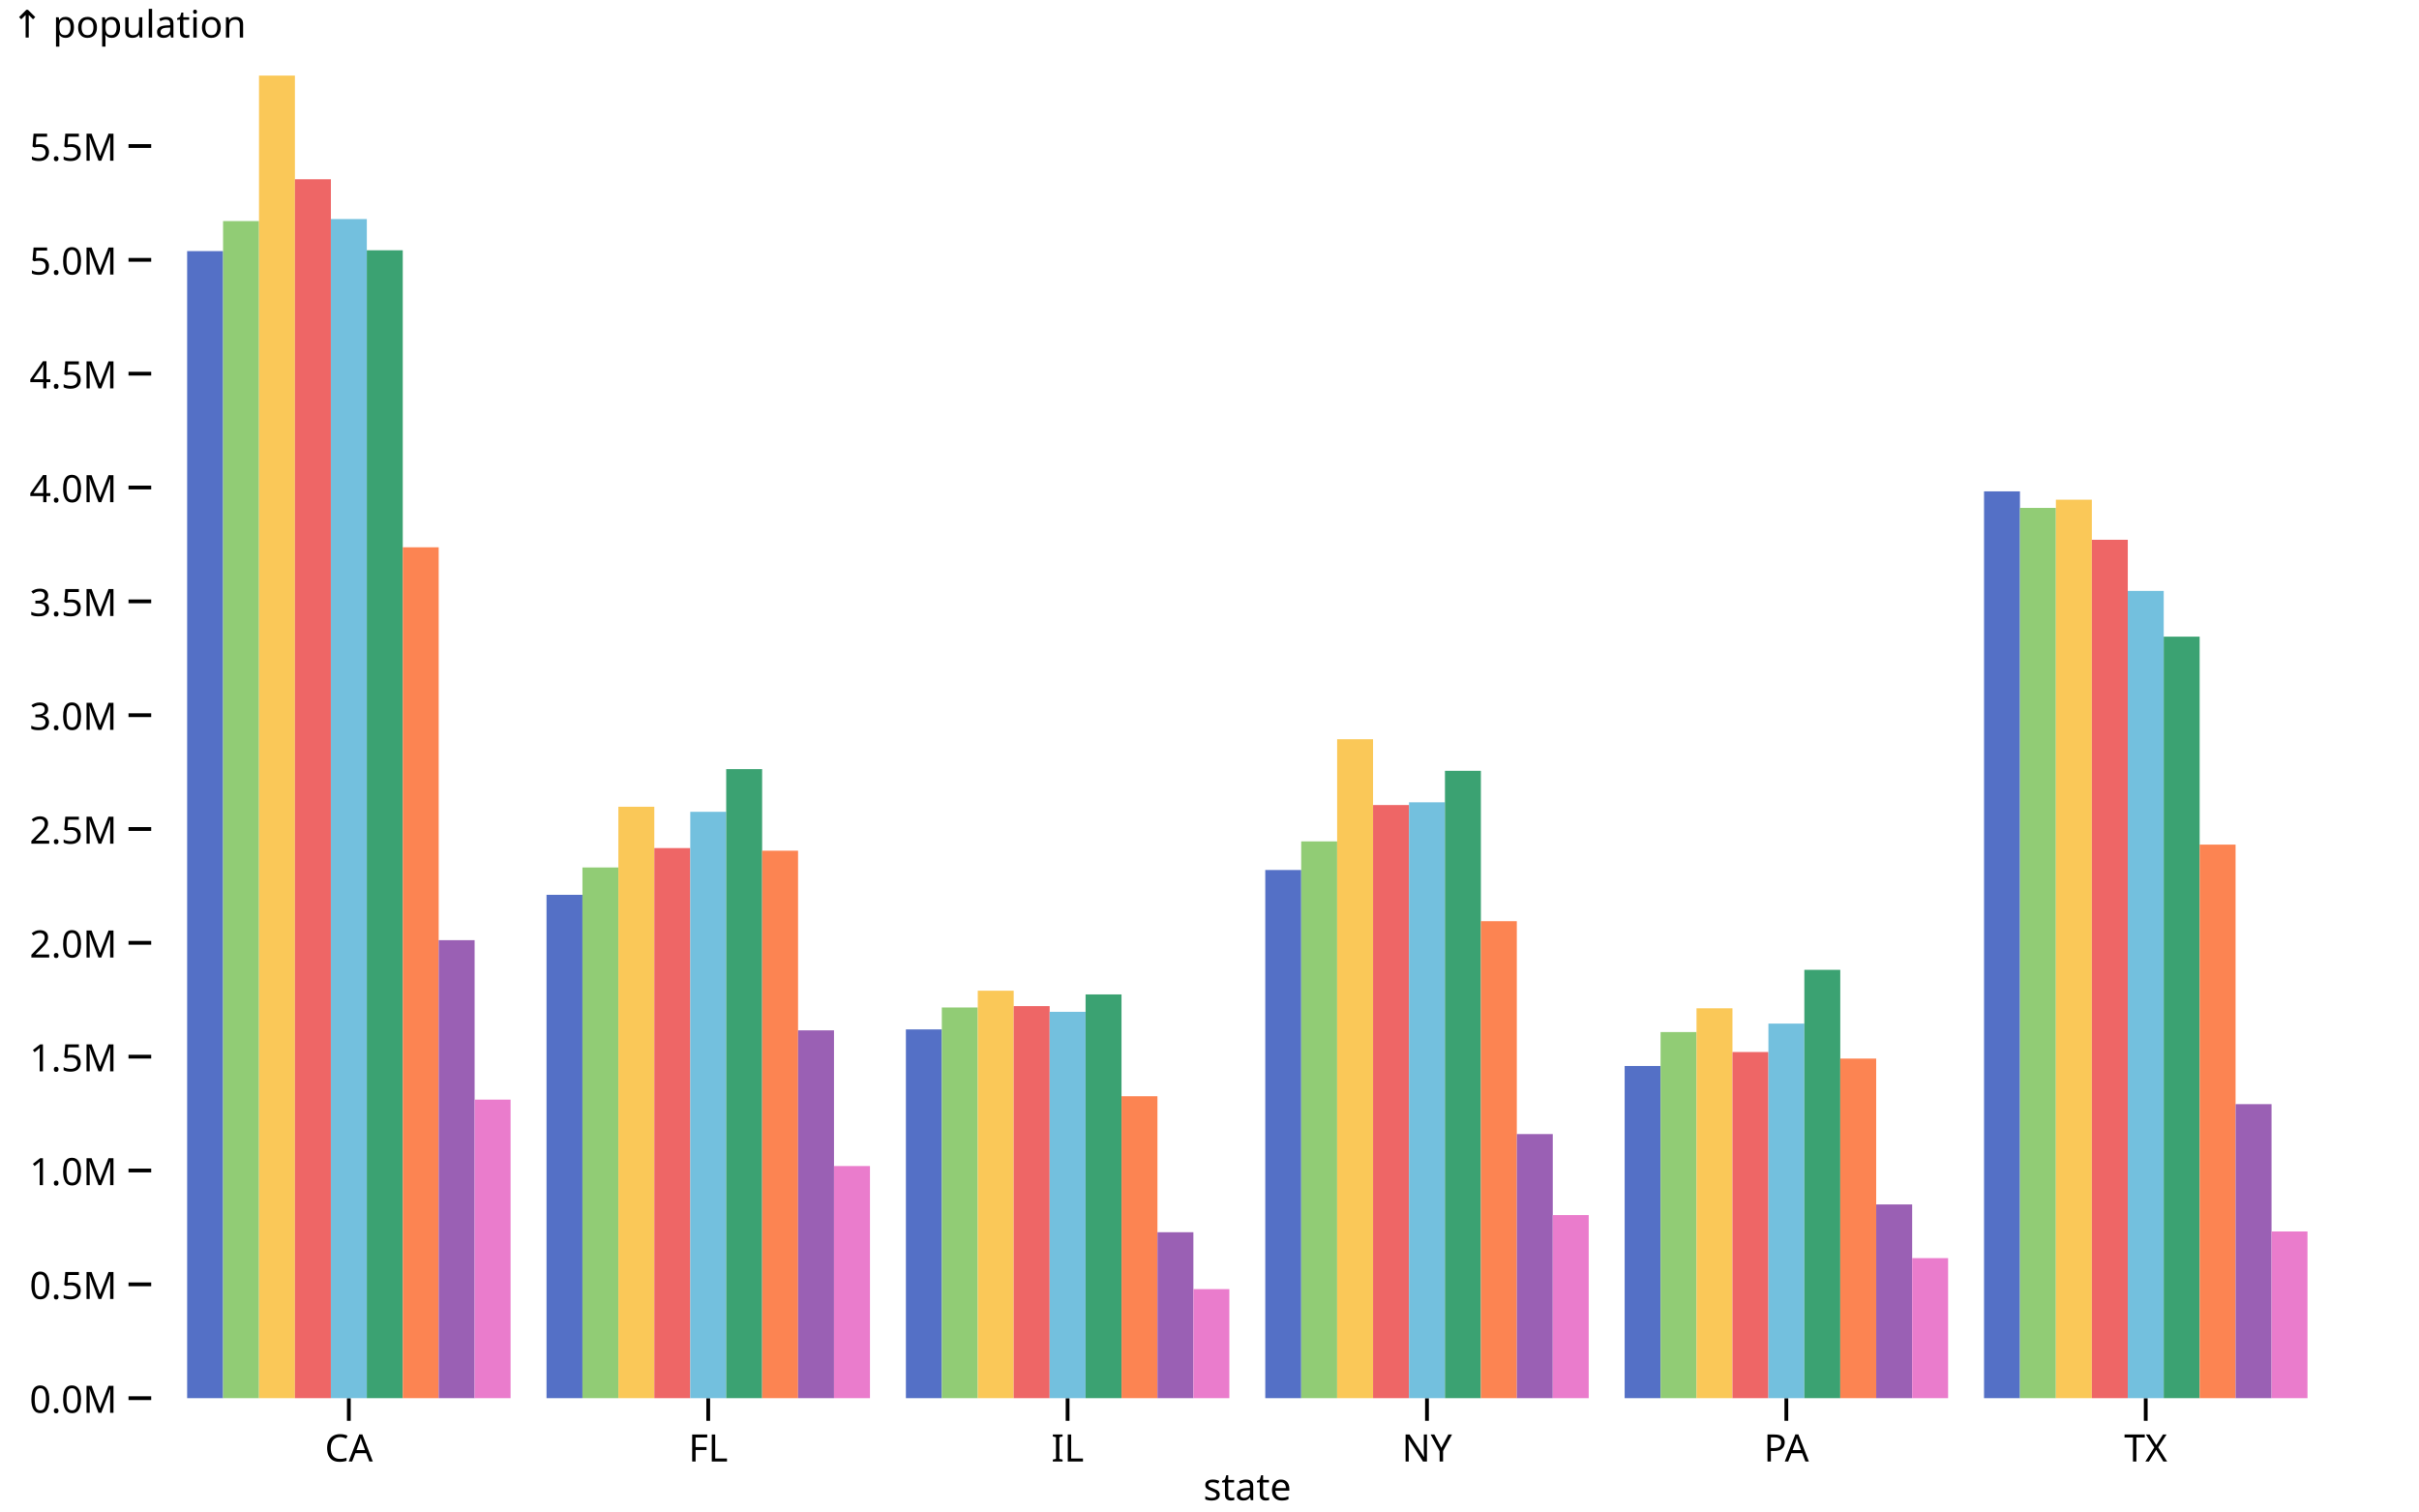
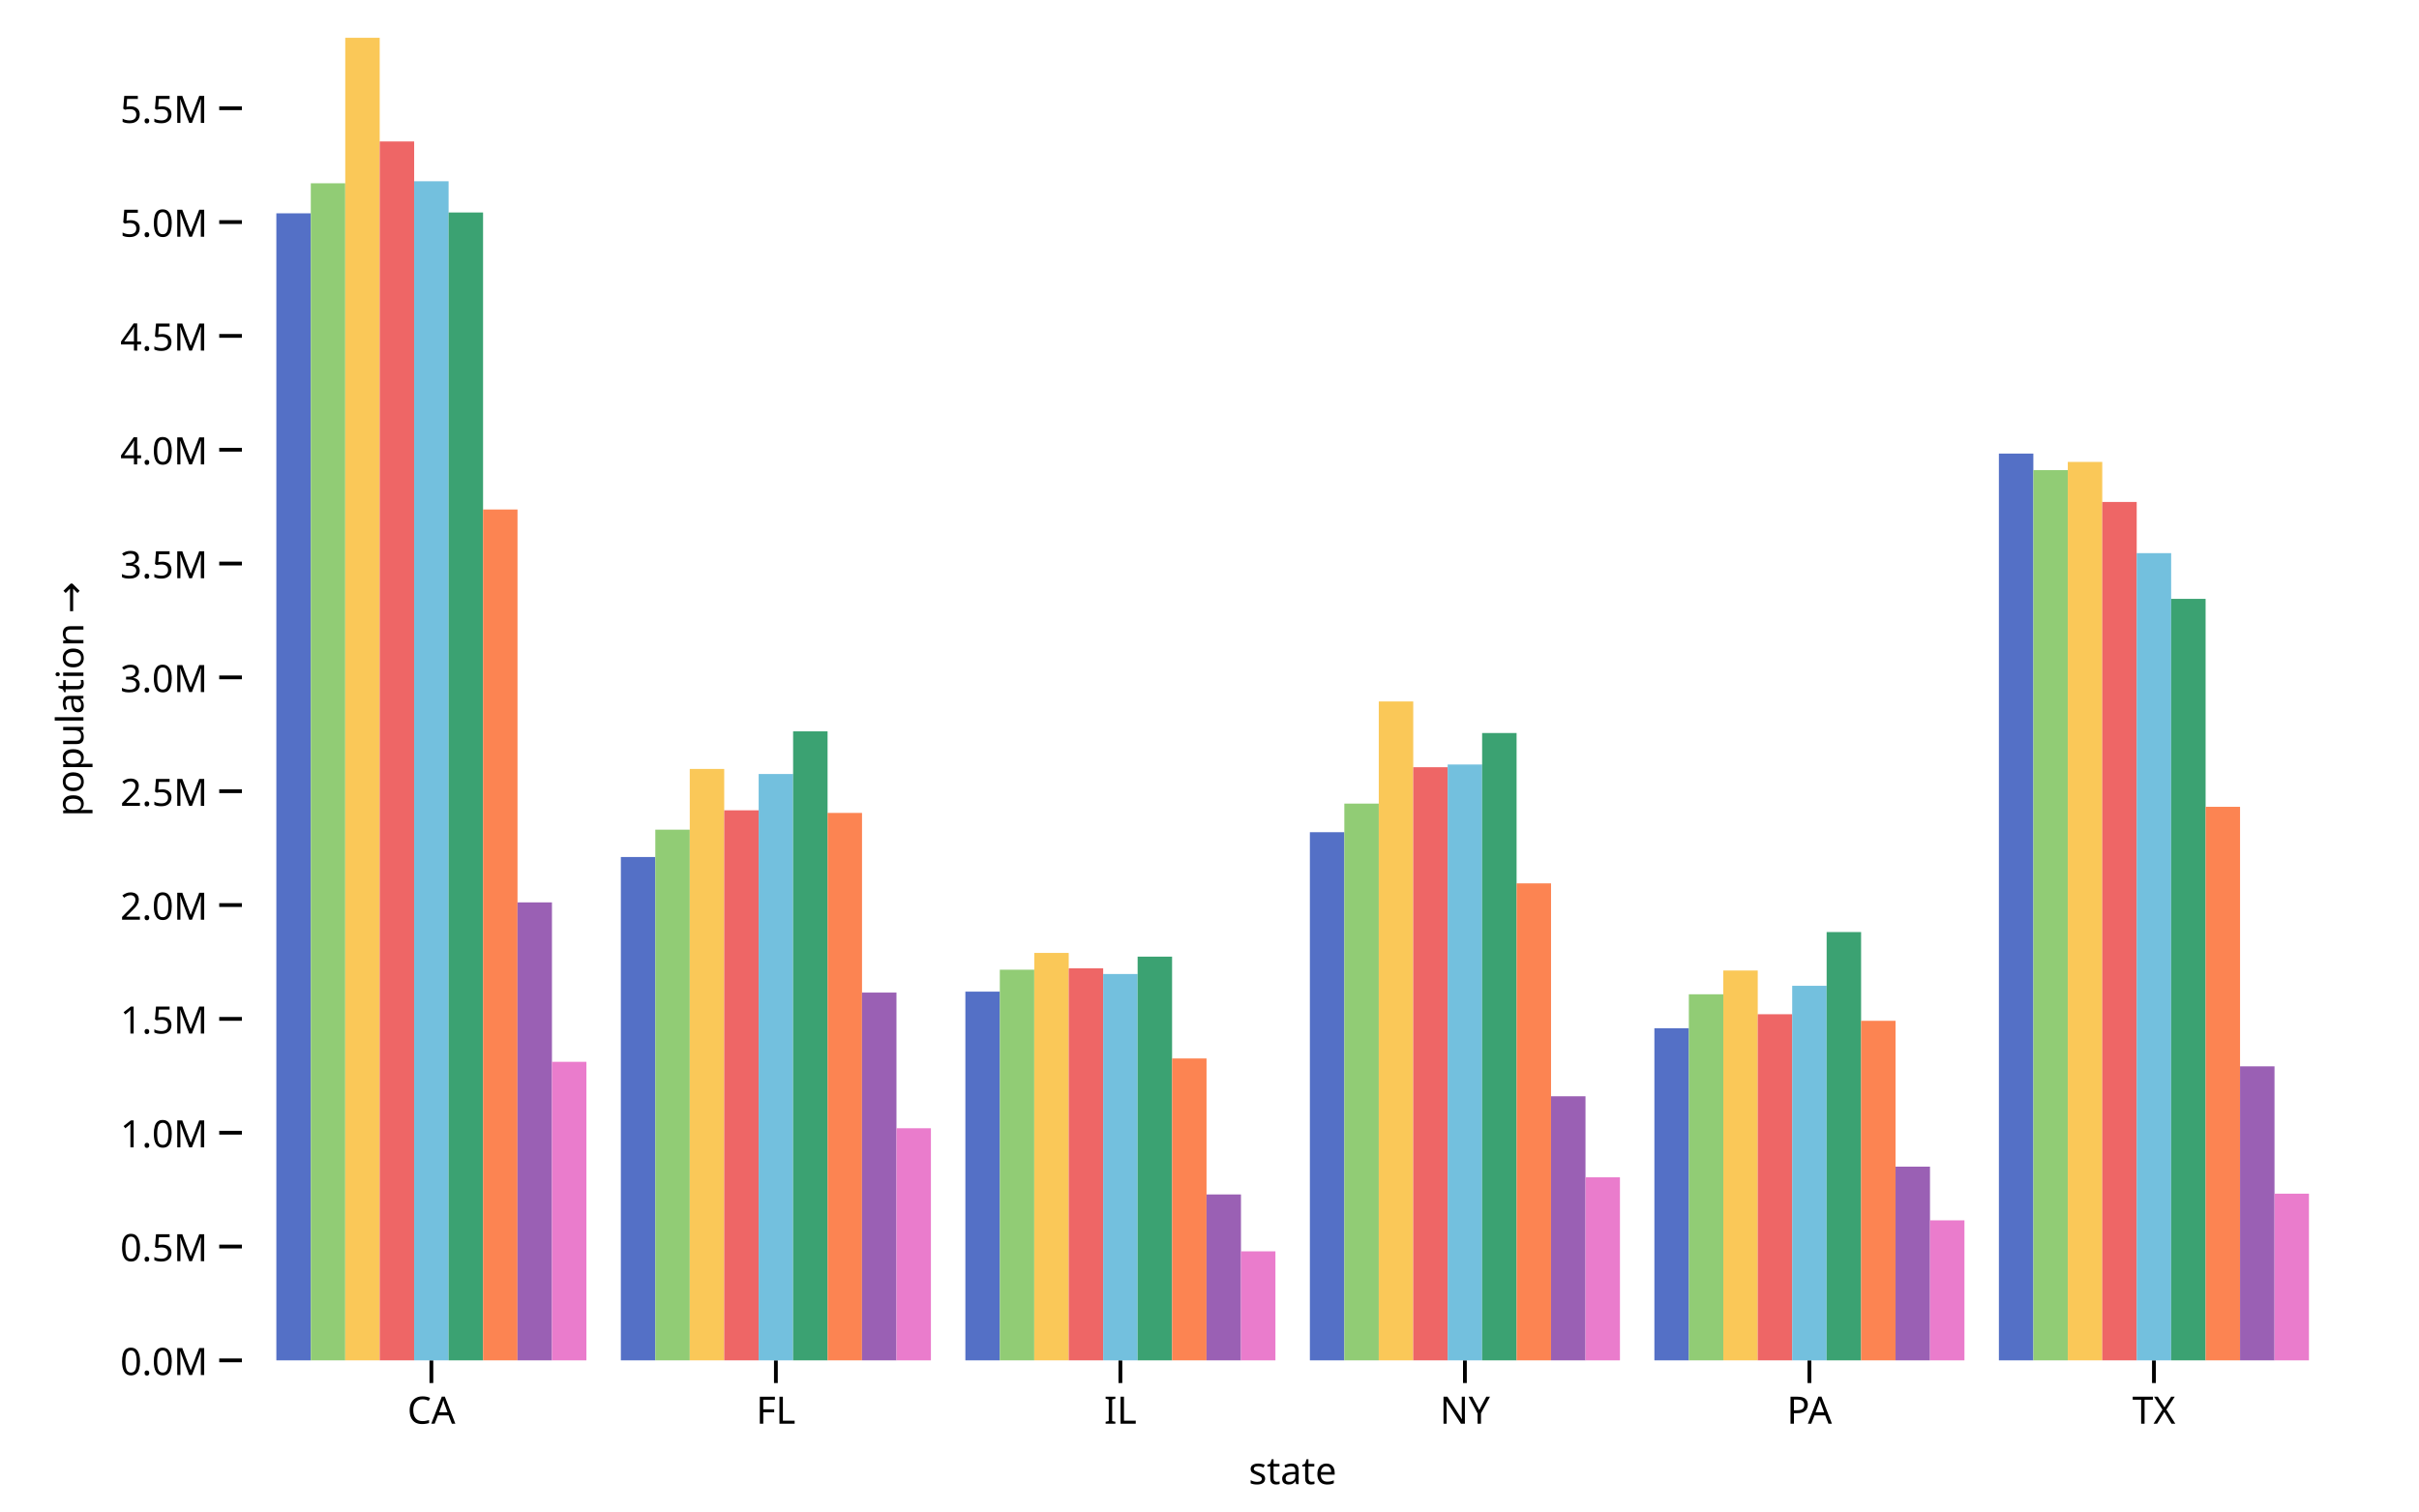
<svg xmlns="http://www.w3.org/2000/svg" width="640" height="400" viewBox="0 0 640 400">
-   <line x1="92.295" y1="370" x2="92.295" y2="376" stroke="currentColor" stroke-width="1" />
-   <line x1="187.377" y1="370" x2="187.377" y2="376" stroke="currentColor" stroke-width="1" />
-   <line x1="282.459" y1="370" x2="282.459" y2="376" stroke="currentColor" stroke-width="1" />
-   <line x1="377.541" y1="370" x2="377.541" y2="376" stroke="currentColor" stroke-width="1" />
-   <line x1="472.623" y1="370" x2="472.623" y2="376" stroke="currentColor" stroke-width="1" />
-   <line x1="567.705" y1="370" x2="567.705" y2="376" stroke="currentColor" stroke-width="1" />
-   <text x="92.295" y="379" font-family="system-ui, sans-serif" font-size="10" text-anchor="middle" dominant-baseline="text-before-edge" fill="currentColor">CA</text>
-   <text x="187.377" y="379" font-family="system-ui, sans-serif" font-size="10" text-anchor="middle" dominant-baseline="text-before-edge" fill="currentColor">FL</text>
-   <text x="282.459" y="379" font-family="system-ui, sans-serif" font-size="10" text-anchor="middle" dominant-baseline="text-before-edge" fill="currentColor">IL</text>
-   <text x="377.541" y="379" font-family="system-ui, sans-serif" font-size="10" text-anchor="middle" dominant-baseline="text-before-edge" fill="currentColor">NY</text>
-   <text x="472.623" y="379" font-family="system-ui, sans-serif" font-size="10" text-anchor="middle" dominant-baseline="text-before-edge" fill="currentColor">PA</text>
-   <text x="567.705" y="379" font-family="system-ui, sans-serif" font-size="10" text-anchor="middle" dominant-baseline="text-before-edge" fill="currentColor">TX</text>
-   <text x="330" y="397" font-family="system-ui, sans-serif" font-size="10" text-anchor="middle" fill="currentColor">state</text>
-   <line x1="40" y1="370" x2="34" y2="370" stroke="currentColor" stroke-width="1" />
-   <line x1="40" y1="339.877" x2="34" y2="339.877" stroke="currentColor" stroke-width="1" />
-   <line x1="40" y1="309.753" x2="34" y2="309.753" stroke="currentColor" stroke-width="1" />
-   <line x1="40" y1="279.63" x2="34" y2="279.63" stroke="currentColor" stroke-width="1" />
-   <line x1="40" y1="249.507" x2="34" y2="249.507" stroke="currentColor" stroke-width="1" />
-   <line x1="40" y1="219.383" x2="34" y2="219.383" stroke="currentColor" stroke-width="1" />
-   <line x1="40" y1="189.26" x2="34" y2="189.26" stroke="currentColor" stroke-width="1" />
-   <line x1="40" y1="159.137" x2="34" y2="159.137" stroke="currentColor" stroke-width="1" />
-   <line x1="40" y1="129.014" x2="34" y2="129.014" stroke="currentColor" stroke-width="1" />
-   <line x1="40" y1="98.89" x2="34" y2="98.89" stroke="currentColor" stroke-width="1" />
-   <line x1="40" y1="68.767" x2="34" y2="68.767" stroke="currentColor" stroke-width="1" />
-   <line x1="40" y1="38.644" x2="34" y2="38.644" stroke="currentColor" stroke-width="1" />
-   <text x="31" y="370" font-family="system-ui, sans-serif" font-size="10" text-anchor="end" dominant-baseline="central" fill="currentColor">0.0M</text>
-   <text x="31" y="339.877" font-family="system-ui, sans-serif" font-size="10" text-anchor="end" dominant-baseline="central" fill="currentColor">0.5M</text>
-   <text x="31" y="309.753" font-family="system-ui, sans-serif" font-size="10" text-anchor="end" dominant-baseline="central" fill="currentColor">1.0M</text>
-   <text x="31" y="279.63" font-family="system-ui, sans-serif" font-size="10" text-anchor="end" dominant-baseline="central" fill="currentColor">1.5M</text>
-   <text x="31" y="249.507" font-family="system-ui, sans-serif" font-size="10" text-anchor="end" dominant-baseline="central" fill="currentColor">2.0M</text>
-   <text x="31" y="219.383" font-family="system-ui, sans-serif" font-size="10" text-anchor="end" dominant-baseline="central" fill="currentColor">2.5M</text>
-   <text x="31" y="189.26" font-family="system-ui, sans-serif" font-size="10" text-anchor="end" dominant-baseline="central" fill="currentColor">3.0M</text>
-   <text x="31" y="159.137" font-family="system-ui, sans-serif" font-size="10" text-anchor="end" dominant-baseline="central" fill="currentColor">3.5M</text>
-   <text x="31" y="129.014" font-family="system-ui, sans-serif" font-size="10" text-anchor="end" dominant-baseline="central" fill="currentColor">4.0M</text>
-   <text x="31" y="98.89" font-family="system-ui, sans-serif" font-size="10" text-anchor="end" dominant-baseline="central" fill="currentColor">4.5M</text>
-   <text x="31" y="68.767" font-family="system-ui, sans-serif" font-size="10" text-anchor="end" dominant-baseline="central" fill="currentColor">5.0M</text>
-   <text x="31" y="38.644" font-family="system-ui, sans-serif" font-size="10" text-anchor="end" dominant-baseline="central" fill="currentColor">5.5M</text>
-   <text x="3" y="3" font-family="system-ui, sans-serif" font-size="10" text-anchor="start" dominant-baseline="text-before-edge" fill="currentColor">↑ population</text>
-   <rect x="49.508" y="66.451" width="9.508" height="303.549" fill="#5470c6" />
-   <rect x="59.016" y="58.504" width="9.508" height="311.496" fill="#91cc75" />
-   <rect x="68.525" y="20" width="9.508" height="350" fill="#fac858" />
-   <rect x="78.033" y="47.433" width="9.508" height="322.567" fill="#ee6666" />
-   <rect x="87.541" y="57.967" width="9.508" height="312.033" fill="#73c0de" />
-   <rect x="97.049" y="66.231" width="9.508" height="303.769" fill="#3ba272" />
-   <rect x="106.557" y="144.831" width="9.508" height="225.169" fill="#fc8452" />
-   <rect x="116.066" y="248.803" width="9.508" height="121.197" fill="#9a60b4" />
-   <rect x="125.574" y="290.994" width="9.508" height="79.006" fill="#ea7ccc" />
-   <rect x="524.918" y="130.032" width="9.508" height="239.968" fill="#5470c6" />
-   <rect x="534.426" y="134.404" width="9.508" height="235.596" fill="#91cc75" />
-   <rect x="543.934" y="132.24" width="9.508" height="237.76" fill="#fac858" />
-   <rect x="553.443" y="142.838" width="9.508" height="227.162" fill="#ee6666" />
-   <rect x="562.951" y="156.381" width="9.508" height="213.619" fill="#73c0de" />
-   <rect x="572.459" y="168.479" width="9.508" height="201.521" fill="#3ba272" />
-   <rect x="581.967" y="223.511" width="9.508" height="146.489" fill="#fc8452" />
-   <rect x="591.475" y="292.192" width="9.508" height="77.808" fill="#9a60b4" />
-   <rect x="600.984" y="325.889" width="9.508" height="44.111" fill="#ea7ccc" />
-   <rect x="144.59" y="236.794" width="9.508" height="133.206" fill="#5470c6" />
-   <rect x="154.098" y="229.559" width="9.508" height="140.441" fill="#91cc75" />
-   <rect x="163.607" y="213.49" width="9.508" height="156.51" fill="#fac858" />
-   <rect x="173.115" y="224.434" width="9.508" height="145.566" fill="#ee6666" />
-   <rect x="182.623" y="214.83" width="9.508" height="155.17" fill="#73c0de" />
-   <rect x="192.131" y="203.54" width="9.508" height="166.46" fill="#3ba272" />
-   <rect x="201.639" y="225.127" width="9.508" height="144.873" fill="#fc8452" />
-   <rect x="211.148" y="272.669" width="9.508" height="97.331" fill="#9a60b4" />
-   <rect x="220.656" y="308.575" width="9.508" height="61.425" fill="#ea7ccc" />
-   <rect x="334.754" y="230.231" width="9.508" height="139.769" fill="#5470c6" />
-   <rect x="344.262" y="222.661" width="9.508" height="147.339" fill="#91cc75" />
-   <rect x="353.77" y="195.63" width="9.508" height="174.37" fill="#fac858" />
-   <rect x="363.279" y="213.036" width="9.508" height="156.964" fill="#ee6666" />
-   <rect x="372.787" y="212.315" width="9.508" height="157.685" fill="#73c0de" />
-   <rect x="382.295" y="203.983" width="9.508" height="166.017" fill="#3ba272" />
-   <rect x="391.803" y="243.771" width="9.508" height="126.229" fill="#fc8452" />
-   <rect x="401.311" y="300.111" width="9.508" height="69.889" fill="#9a60b4" />
-   <rect x="410.82" y="321.556" width="9.508" height="48.444" fill="#ea7ccc" />
-   <rect x="239.672" y="272.42" width="9.508" height="97.58" fill="#5470c6" />
-   <rect x="249.18" y="266.618" width="9.508" height="103.382" fill="#91cc75" />
-   <rect x="258.689" y="262.174" width="9.508" height="107.826" fill="#fac858" />
-   <rect x="268.197" y="266.258" width="9.508" height="103.742" fill="#ee6666" />
-   <rect x="277.705" y="267.757" width="9.508" height="102.243" fill="#73c0de" />
-   <rect x="287.213" y="263.161" width="9.508" height="106.839" fill="#3ba272" />
-   <rect x="296.721" y="290.106" width="9.508" height="79.894" fill="#fc8452" />
-   <rect x="306.23" y="326.091" width="9.508" height="43.909" fill="#9a60b4" />
-   <rect x="315.738" y="341.145" width="9.508" height="28.855" fill="#ea7ccc" />
-   <rect x="429.836" y="282.104" width="9.508" height="87.896" fill="#5470c6" />
-   <rect x="439.344" y="273.122" width="9.508" height="96.878" fill="#91cc75" />
-   <rect x="448.852" y="266.831" width="9.508" height="103.169" fill="#fac858" />
-   <rect x="458.361" y="278.401" width="9.508" height="91.599" fill="#ee6666" />
-   <rect x="467.869" y="270.877" width="9.508" height="99.123" fill="#73c0de" />
-   <rect x="477.377" y="256.653" width="9.508" height="113.347" fill="#3ba272" />
-   <rect x="486.885" y="280.14" width="9.508" height="89.86" fill="#fc8452" />
-   <rect x="496.393" y="318.736" width="9.508" height="51.264" fill="#9a60b4" />
-   <rect x="505.902" y="332.944" width="9.508" height="37.056" fill="#ea7ccc" />
+   <line x1="114.131" y1="360" x2="114.131" y2="366" stroke="currentColor" stroke-width="1" />
+   <line x1="205.279" y1="360" x2="205.279" y2="366" stroke="currentColor" stroke-width="1" />
+   <line x1="296.426" y1="360" x2="296.426" y2="366" stroke="currentColor" stroke-width="1" />
+   <line x1="387.574" y1="360" x2="387.574" y2="366" stroke="currentColor" stroke-width="1" />
+   <line x1="478.721" y1="360" x2="478.721" y2="366" stroke="currentColor" stroke-width="1" />
+   <line x1="569.869" y1="360" x2="569.869" y2="366" stroke="currentColor" stroke-width="1" />
+   <text x="114.131" y="369" font-family="system-ui, sans-serif" font-size="10" text-anchor="middle" dominant-baseline="text-before-edge" fill="currentColor">CA</text>
+   <text x="205.279" y="369" font-family="system-ui, sans-serif" font-size="10" text-anchor="middle" dominant-baseline="text-before-edge" fill="currentColor">FL</text>
+   <text x="296.426" y="369" font-family="system-ui, sans-serif" font-size="10" text-anchor="middle" dominant-baseline="text-before-edge" fill="currentColor">IL</text>
+   <text x="387.574" y="369" font-family="system-ui, sans-serif" font-size="10" text-anchor="middle" dominant-baseline="text-before-edge" fill="currentColor">NY</text>
+   <text x="478.721" y="369" font-family="system-ui, sans-serif" font-size="10" text-anchor="middle" dominant-baseline="text-before-edge" fill="currentColor">PA</text>
+   <text x="569.869" y="369" font-family="system-ui, sans-serif" font-size="10" text-anchor="middle" dominant-baseline="text-before-edge" fill="currentColor">TX</text>
+   <text x="342" y="385" font-family="system-ui, sans-serif" font-size="10" text-anchor="middle" dominant-baseline="text-before-edge" fill="currentColor">state</text>
+   <line x1="64" y1="360" x2="58" y2="360" stroke="currentColor" stroke-width="1" />
+   <line x1="64" y1="329.877" x2="58" y2="329.877" stroke="currentColor" stroke-width="1" />
+   <line x1="64" y1="299.753" x2="58" y2="299.753" stroke="currentColor" stroke-width="1" />
+   <line x1="64" y1="269.63" x2="58" y2="269.63" stroke="currentColor" stroke-width="1" />
+   <line x1="64" y1="239.507" x2="58" y2="239.507" stroke="currentColor" stroke-width="1" />
+   <line x1="64" y1="209.383" x2="58" y2="209.383" stroke="currentColor" stroke-width="1" />
+   <line x1="64" y1="179.26" x2="58" y2="179.26" stroke="currentColor" stroke-width="1" />
+   <line x1="64" y1="149.137" x2="58" y2="149.137" stroke="currentColor" stroke-width="1" />
+   <line x1="64" y1="119.014" x2="58" y2="119.014" stroke="currentColor" stroke-width="1" />
+   <line x1="64" y1="88.89" x2="58" y2="88.89" stroke="currentColor" stroke-width="1" />
+   <line x1="64" y1="58.767" x2="58" y2="58.767" stroke="currentColor" stroke-width="1" />
+   <line x1="64" y1="28.644" x2="58" y2="28.644" stroke="currentColor" stroke-width="1" />
+   <text x="55" y="360" font-family="system-ui, sans-serif" font-size="10" text-anchor="end" dominant-baseline="central" fill="currentColor">0.0M</text>
+   <text x="55" y="329.877" font-family="system-ui, sans-serif" font-size="10" text-anchor="end" dominant-baseline="central" fill="currentColor">0.5M</text>
+   <text x="55" y="299.753" font-family="system-ui, sans-serif" font-size="10" text-anchor="end" dominant-baseline="central" fill="currentColor">1.0M</text>
+   <text x="55" y="269.63" font-family="system-ui, sans-serif" font-size="10" text-anchor="end" dominant-baseline="central" fill="currentColor">1.5M</text>
+   <text x="55" y="239.507" font-family="system-ui, sans-serif" font-size="10" text-anchor="end" dominant-baseline="central" fill="currentColor">2.0M</text>
+   <text x="55" y="209.383" font-family="system-ui, sans-serif" font-size="10" text-anchor="end" dominant-baseline="central" fill="currentColor">2.5M</text>
+   <text x="55" y="179.26" font-family="system-ui, sans-serif" font-size="10" text-anchor="end" dominant-baseline="central" fill="currentColor">3.0M</text>
+   <text x="55" y="149.137" font-family="system-ui, sans-serif" font-size="10" text-anchor="end" dominant-baseline="central" fill="currentColor">3.5M</text>
+   <text x="55" y="119.014" font-family="system-ui, sans-serif" font-size="10" text-anchor="end" dominant-baseline="central" fill="currentColor">4.0M</text>
+   <text x="55" y="88.89" font-family="system-ui, sans-serif" font-size="10" text-anchor="end" dominant-baseline="central" fill="currentColor">4.5M</text>
+   <text x="55" y="58.767" font-family="system-ui, sans-serif" font-size="10" text-anchor="end" dominant-baseline="central" fill="currentColor">5.0M</text>
+   <text x="55" y="28.644" font-family="system-ui, sans-serif" font-size="10" text-anchor="end" dominant-baseline="central" fill="currentColor">5.5M</text>
+   <text x="25" y="185" transform="rotate(-90,25,185)" font-family="system-ui, sans-serif" font-size="10" text-anchor="middle" dominant-baseline="text-after-edge" fill="currentColor">population →</text>
+   <rect x="73.115" y="56.451" width="9.115" height="303.549" fill="#5470c6" />
+   <rect x="82.23" y="48.504" width="9.115" height="311.496" fill="#91cc75" />
+   <rect x="91.344" y="10" width="9.115" height="350" fill="#fac858" />
+   <rect x="100.459" y="37.433" width="9.115" height="322.567" fill="#ee6666" />
+   <rect x="109.574" y="47.967" width="9.115" height="312.033" fill="#73c0de" />
+   <rect x="118.689" y="56.231" width="9.115" height="303.769" fill="#3ba272" />
+   <rect x="127.803" y="134.831" width="9.115" height="225.169" fill="#fc8452" />
+   <rect x="136.918" y="238.803" width="9.115" height="121.197" fill="#9a60b4" />
+   <rect x="146.033" y="280.994" width="9.115" height="79.006" fill="#ea7ccc" />
+   <rect x="528.852" y="120.032" width="9.115" height="239.968" fill="#5470c6" />
+   <rect x="537.967" y="124.404" width="9.115" height="235.596" fill="#91cc75" />
+   <rect x="547.082" y="122.24" width="9.115" height="237.76" fill="#fac858" />
+   <rect x="556.197" y="132.838" width="9.115" height="227.162" fill="#ee6666" />
+   <rect x="565.311" y="146.381" width="9.115" height="213.619" fill="#73c0de" />
+   <rect x="574.426" y="158.479" width="9.115" height="201.521" fill="#3ba272" />
+   <rect x="583.541" y="213.511" width="9.115" height="146.489" fill="#fc8452" />
+   <rect x="592.656" y="282.192" width="9.115" height="77.808" fill="#9a60b4" />
+   <rect x="601.77" y="315.889" width="9.115" height="44.111" fill="#ea7ccc" />
+   <rect x="164.262" y="226.794" width="9.115" height="133.206" fill="#5470c6" />
+   <rect x="173.377" y="219.559" width="9.115" height="140.441" fill="#91cc75" />
+   <rect x="182.492" y="203.49" width="9.115" height="156.51" fill="#fac858" />
+   <rect x="191.607" y="214.434" width="9.115" height="145.566" fill="#ee6666" />
+   <rect x="200.721" y="204.83" width="9.115" height="155.17" fill="#73c0de" />
+   <rect x="209.836" y="193.54" width="9.115" height="166.46" fill="#3ba272" />
+   <rect x="218.951" y="215.127" width="9.115" height="144.873" fill="#fc8452" />
+   <rect x="228.066" y="262.669" width="9.115" height="97.331" fill="#9a60b4" />
+   <rect x="237.18" y="298.575" width="9.115" height="61.425" fill="#ea7ccc" />
+   <rect x="346.557" y="220.231" width="9.115" height="139.769" fill="#5470c6" />
+   <rect x="355.672" y="212.661" width="9.115" height="147.339" fill="#91cc75" />
+   <rect x="364.787" y="185.63" width="9.115" height="174.37" fill="#fac858" />
+   <rect x="373.902" y="203.036" width="9.115" height="156.964" fill="#ee6666" />
+   <rect x="383.016" y="202.315" width="9.115" height="157.685" fill="#73c0de" />
+   <rect x="392.131" y="193.983" width="9.115" height="166.017" fill="#3ba272" />
+   <rect x="401.246" y="233.771" width="9.115" height="126.229" fill="#fc8452" />
+   <rect x="410.361" y="290.111" width="9.115" height="69.889" fill="#9a60b4" />
+   <rect x="419.475" y="311.556" width="9.115" height="48.444" fill="#ea7ccc" />
+   <rect x="255.41" y="262.42" width="9.115" height="97.58" fill="#5470c6" />
+   <rect x="264.525" y="256.618" width="9.115" height="103.382" fill="#91cc75" />
+   <rect x="273.639" y="252.174" width="9.115" height="107.826" fill="#fac858" />
+   <rect x="282.754" y="256.258" width="9.115" height="103.742" fill="#ee6666" />
+   <rect x="291.869" y="257.757" width="9.115" height="102.243" fill="#73c0de" />
+   <rect x="300.984" y="253.161" width="9.115" height="106.839" fill="#3ba272" />
+   <rect x="310.098" y="280.106" width="9.115" height="79.894" fill="#fc8452" />
+   <rect x="319.213" y="316.091" width="9.115" height="43.909" fill="#9a60b4" />
+   <rect x="328.328" y="331.145" width="9.115" height="28.855" fill="#ea7ccc" />
+   <rect x="437.705" y="272.104" width="9.115" height="87.896" fill="#5470c6" />
+   <rect x="446.82" y="263.122" width="9.115" height="96.878" fill="#91cc75" />
+   <rect x="455.934" y="256.831" width="9.115" height="103.169" fill="#fac858" />
+   <rect x="465.049" y="268.401" width="9.115" height="91.599" fill="#ee6666" />
+   <rect x="474.164" y="260.877" width="9.115" height="99.123" fill="#73c0de" />
+   <rect x="483.279" y="246.653" width="9.115" height="113.347" fill="#3ba272" />
+   <rect x="492.393" y="270.14" width="9.115" height="89.86" fill="#fc8452" />
+   <rect x="501.508" y="308.736" width="9.115" height="51.264" fill="#9a60b4" />
+   <rect x="510.623" y="322.944" width="9.115" height="37.056" fill="#ea7ccc" />
</svg>
